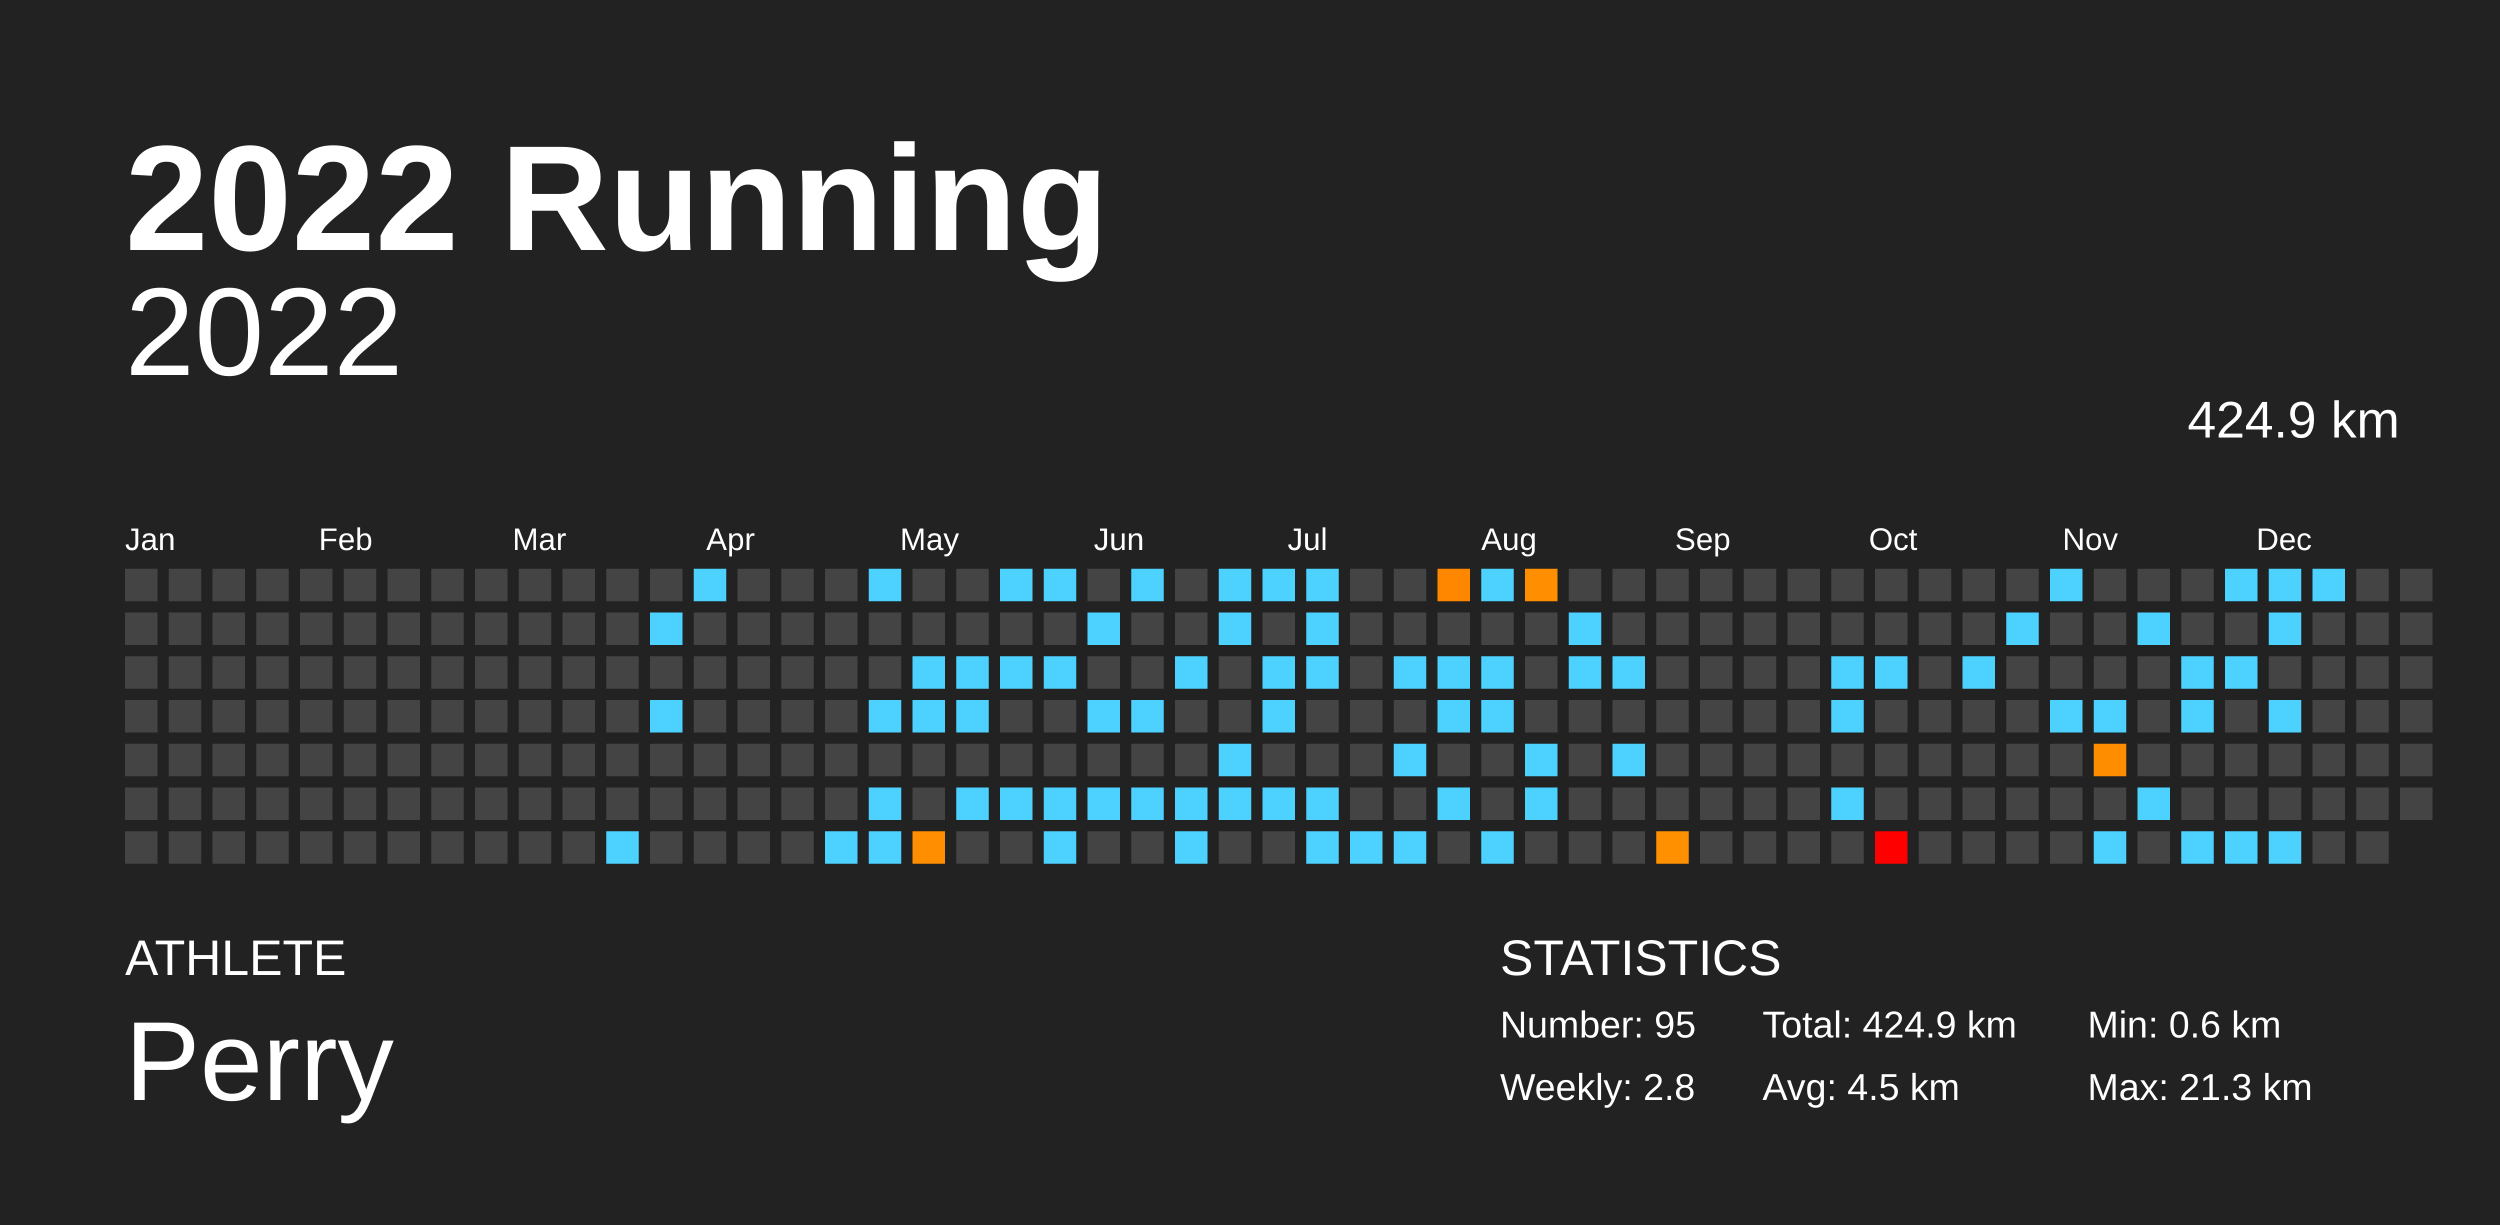
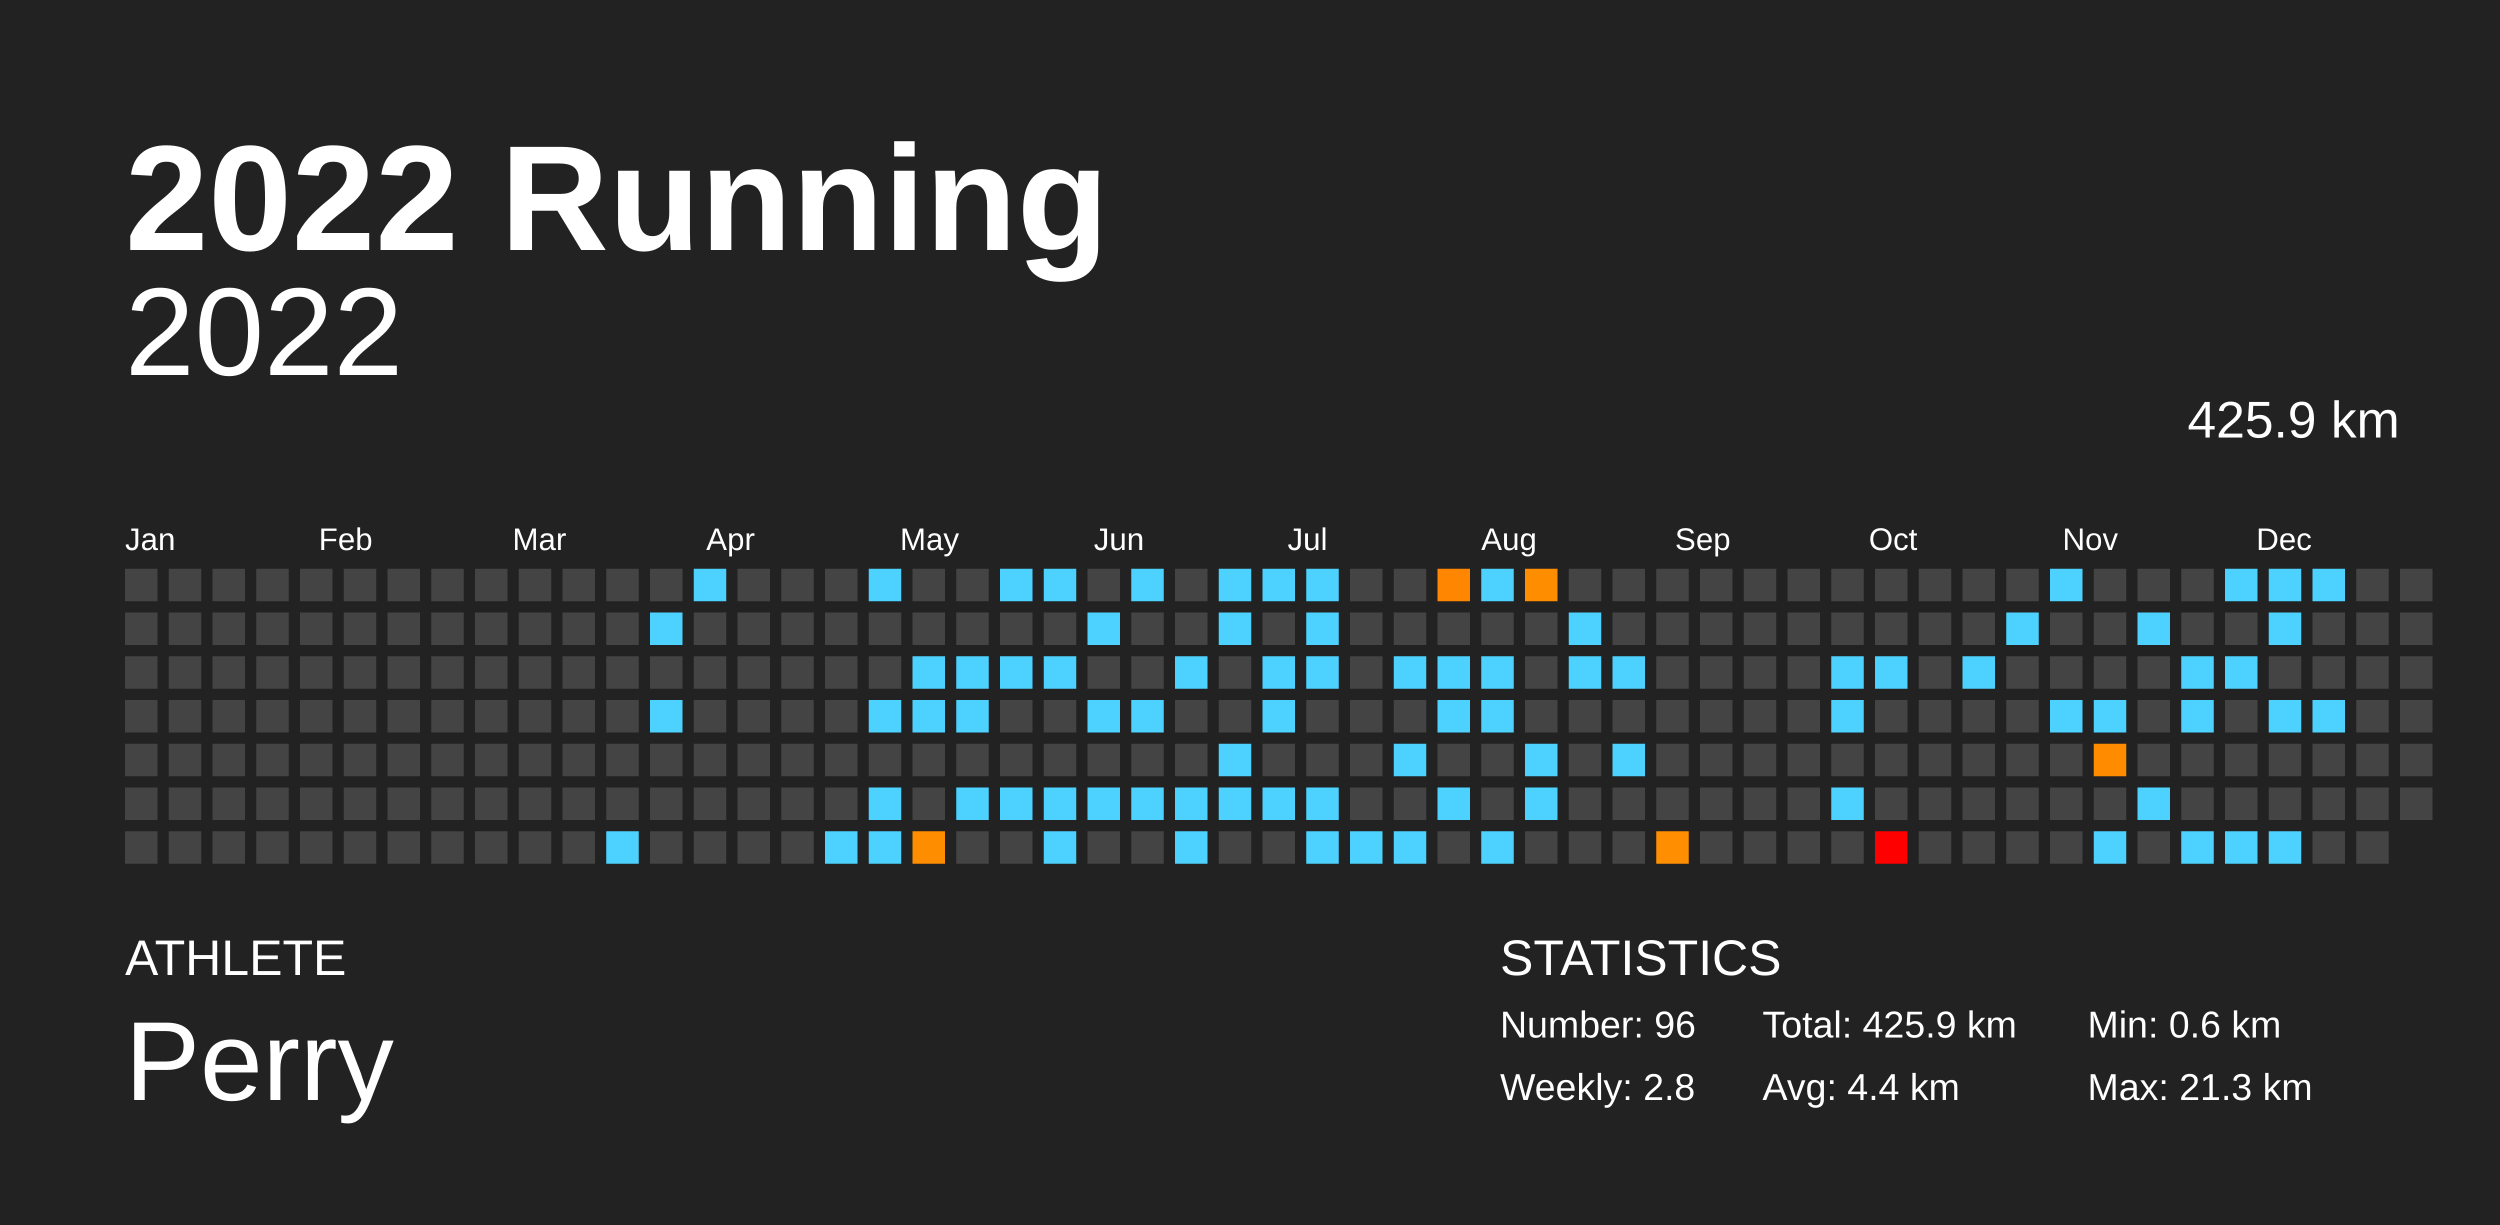
<svg xmlns="http://www.w3.org/2000/svg" baseProfile="full" height="98mm" version="1.1" viewBox="0,0,200,98" width="200mm">
  <defs />
  <rect fill="#222222" height="98" width="200" x="0" y="0" />
  <text fill="#FFFFFF" style="font-size:12px; font-family:Arial; font-weight:bold;" x="10" y="20">2022 Running</text>
  <text fill="#FFFFFF" style="font-size:4px; font-family:Arial" x="10" y="78">ATHLETE</text>
  <text fill="#FFFFFF" style="font-size:9px; font-family:Arial" x="10" y="88">Perry</text>
  <text fill="#FFFFFF" style="font-size:4px; font-family:Arial" x="120" y="78">STATISTICS</text>
-   <text fill="#FFFFFF" style="font-size:3px; font-family:Arial" x="120" y="83">Number: 95</text>
+   <text fill="#FFFFFF" style="font-size:3px; font-family:Arial" x="120" y="83">Number: 96</text>
  <text fill="#FFFFFF" style="font-size:3px; font-family:Arial" x="120" y="88">Weekly: 2.8</text>
-   <text fill="#FFFFFF" style="font-size:3px; font-family:Arial" x="141" y="83">Total: 424.9 km</text>
-   <text fill="#FFFFFF" style="font-size:3px; font-family:Arial" x="141" y="88">Avg: 4.5 km</text>
+   <text fill="#FFFFFF" style="font-size:3px; font-family:Arial" x="141" y="83">Total: 425.9 km</text>
+   <text fill="#FFFFFF" style="font-size:3px; font-family:Arial" x="141" y="88">Avg: 4.4 km</text>
  <text fill="#FFFFFF" style="font-size:3px; font-family:Arial" x="167" y="83">Min: 0.6 km</text>
  <text fill="#FFFFFF" style="font-size:3px; font-family:Arial" x="167" y="88">Max: 21.3 km</text>
  <text alignment-baseline="hanging" fill="#FFFFFF" style="font-size:10.0px; font-family:Arial;" x="10" y="30">2022</text>
-   <text alignment-baseline="hanging" fill="#FFFFFF" style="font-size:4.125px; font-family:Arial;" x="175" y="35">424.9 km</text>
+   <text alignment-baseline="hanging" fill="#FFFFFF" style="font-size:4.125px; font-family:Arial;" x="175" y="35">425.9 km</text>
  <text fill="#FFFFFF" style="font-size:2.5px; font-family:Arial" x="10.0" y="44">Jan</text>
  <text fill="#FFFFFF" style="font-size:2.5px; font-family:Arial" x="25.5" y="44">Feb</text>
  <text fill="#FFFFFF" style="font-size:2.5px; font-family:Arial" x="41.0" y="44">Mar</text>
  <text fill="#FFFFFF" style="font-size:2.5px; font-family:Arial" x="56.5" y="44">Apr</text>
  <text fill="#FFFFFF" style="font-size:2.5px; font-family:Arial" x="72.0" y="44">May</text>
  <text fill="#FFFFFF" style="font-size:2.5px; font-family:Arial" x="87.5" y="44">Jun</text>
  <text fill="#FFFFFF" style="font-size:2.5px; font-family:Arial" x="103.0" y="44">Jul</text>
  <text fill="#FFFFFF" style="font-size:2.5px; font-family:Arial" x="118.5" y="44">Aug</text>
  <text fill="#FFFFFF" style="font-size:2.5px; font-family:Arial" x="134.0" y="44">Sep</text>
  <text fill="#FFFFFF" style="font-size:2.5px; font-family:Arial" x="149.5" y="44">Oct</text>
  <text fill="#FFFFFF" style="font-size:2.5px; font-family:Arial" x="165.0" y="44">Nov</text>
  <text fill="#FFFFFF" style="font-size:2.5px; font-family:Arial" x="180.5" y="44">Dec</text>
  <rect fill="#444444" height="2.6" width="2.6" x="10.0" y="45.5" />
  <rect fill="#444444" height="2.6" width="2.6" x="10.0" y="49.0" />
  <rect fill="#444444" height="2.6" width="2.6" x="10.0" y="52.5" />
  <rect fill="#444444" height="2.6" width="2.6" x="10.0" y="56.0" />
  <rect fill="#444444" height="2.6" width="2.6" x="10.0" y="59.5" />
  <rect fill="#444444" height="2.6" width="2.6" x="10.0" y="63.0" />
  <rect fill="#444444" height="2.6" width="2.6" x="10.0" y="66.5" />
  <rect fill="#444444" height="2.6" width="2.6" x="13.5" y="45.5" />
  <rect fill="#444444" height="2.6" width="2.6" x="13.5" y="49.0" />
  <rect fill="#444444" height="2.6" width="2.6" x="13.5" y="52.5" />
  <rect fill="#444444" height="2.6" width="2.6" x="13.5" y="56.0" />
  <rect fill="#444444" height="2.6" width="2.6" x="13.5" y="59.5" />
  <rect fill="#444444" height="2.6" width="2.6" x="13.5" y="63.0" />
  <rect fill="#444444" height="2.6" width="2.6" x="13.5" y="66.5" />
  <rect fill="#444444" height="2.6" width="2.6" x="17.0" y="45.5" />
  <rect fill="#444444" height="2.6" width="2.6" x="17.0" y="49.0" />
  <rect fill="#444444" height="2.6" width="2.6" x="17.0" y="52.5" />
  <rect fill="#444444" height="2.6" width="2.6" x="17.0" y="56.0" />
  <rect fill="#444444" height="2.6" width="2.6" x="17.0" y="59.5" />
  <rect fill="#444444" height="2.6" width="2.6" x="17.0" y="63.0" />
  <rect fill="#444444" height="2.6" width="2.6" x="17.0" y="66.5" />
  <rect fill="#444444" height="2.6" width="2.6" x="20.5" y="45.5" />
  <rect fill="#444444" height="2.6" width="2.6" x="20.5" y="49.0" />
  <rect fill="#444444" height="2.6" width="2.6" x="20.5" y="52.5" />
  <rect fill="#444444" height="2.6" width="2.6" x="20.5" y="56.0" />
  <rect fill="#444444" height="2.6" width="2.6" x="20.5" y="59.5" />
  <rect fill="#444444" height="2.6" width="2.6" x="20.5" y="63.0" />
  <rect fill="#444444" height="2.6" width="2.6" x="20.5" y="66.5" />
  <rect fill="#444444" height="2.6" width="2.6" x="24.0" y="45.5" />
  <rect fill="#444444" height="2.6" width="2.6" x="24.0" y="49.0" />
  <rect fill="#444444" height="2.6" width="2.6" x="24.0" y="52.5" />
  <rect fill="#444444" height="2.6" width="2.6" x="24.0" y="56.0" />
  <rect fill="#444444" height="2.6" width="2.6" x="24.0" y="59.5" />
  <rect fill="#444444" height="2.6" width="2.6" x="24.0" y="63.0" />
  <rect fill="#444444" height="2.6" width="2.6" x="24.0" y="66.5" />
  <rect fill="#444444" height="2.6" width="2.6" x="27.5" y="45.5" />
  <rect fill="#444444" height="2.6" width="2.6" x="27.5" y="49.0" />
  <rect fill="#444444" height="2.6" width="2.6" x="27.5" y="52.5" />
  <rect fill="#444444" height="2.6" width="2.6" x="27.5" y="56.0" />
  <rect fill="#444444" height="2.6" width="2.6" x="27.5" y="59.5" />
  <rect fill="#444444" height="2.6" width="2.6" x="27.5" y="63.0" />
  <rect fill="#444444" height="2.6" width="2.6" x="27.5" y="66.5" />
  <rect fill="#444444" height="2.6" width="2.6" x="31.0" y="45.5" />
  <rect fill="#444444" height="2.6" width="2.6" x="31.0" y="49.0" />
  <rect fill="#444444" height="2.6" width="2.6" x="31.0" y="52.5" />
  <rect fill="#444444" height="2.6" width="2.6" x="31.0" y="56.0" />
  <rect fill="#444444" height="2.6" width="2.6" x="31.0" y="59.5" />
  <rect fill="#444444" height="2.6" width="2.6" x="31.0" y="63.0" />
  <rect fill="#444444" height="2.6" width="2.6" x="31.0" y="66.5" />
  <rect fill="#444444" height="2.6" width="2.6" x="34.5" y="45.5" />
  <rect fill="#444444" height="2.6" width="2.6" x="34.5" y="49.0" />
  <rect fill="#444444" height="2.6" width="2.6" x="34.5" y="52.5" />
  <rect fill="#444444" height="2.6" width="2.6" x="34.5" y="56.0" />
  <rect fill="#444444" height="2.6" width="2.6" x="34.5" y="59.5" />
  <rect fill="#444444" height="2.6" width="2.6" x="34.5" y="63.0" />
  <rect fill="#444444" height="2.6" width="2.6" x="34.5" y="66.5" />
  <rect fill="#444444" height="2.6" width="2.6" x="38.0" y="45.5" />
  <rect fill="#444444" height="2.6" width="2.6" x="38.0" y="49.0" />
  <rect fill="#444444" height="2.6" width="2.6" x="38.0" y="52.5" />
  <rect fill="#444444" height="2.6" width="2.6" x="38.0" y="56.0" />
  <rect fill="#444444" height="2.6" width="2.6" x="38.0" y="59.5" />
  <rect fill="#444444" height="2.6" width="2.6" x="38.0" y="63.0" />
  <rect fill="#444444" height="2.6" width="2.6" x="38.0" y="66.5" />
  <rect fill="#444444" height="2.6" width="2.6" x="41.5" y="45.5" />
  <rect fill="#444444" height="2.6" width="2.6" x="41.5" y="49.0" />
  <rect fill="#444444" height="2.6" width="2.6" x="41.5" y="52.5" />
  <rect fill="#444444" height="2.6" width="2.6" x="41.5" y="56.0" />
  <rect fill="#444444" height="2.6" width="2.6" x="41.5" y="59.5" />
  <rect fill="#444444" height="2.6" width="2.6" x="41.5" y="63.0" />
  <rect fill="#444444" height="2.6" width="2.6" x="41.5" y="66.5" />
  <rect fill="#444444" height="2.6" width="2.6" x="45.0" y="45.5" />
  <rect fill="#444444" height="2.6" width="2.6" x="45.0" y="49.0" />
  <rect fill="#444444" height="2.6" width="2.6" x="45.0" y="52.5" />
  <rect fill="#444444" height="2.6" width="2.6" x="45.0" y="56.0" />
  <rect fill="#444444" height="2.6" width="2.6" x="45.0" y="59.5" />
  <rect fill="#444444" height="2.6" width="2.6" x="45.0" y="63.0" />
  <rect fill="#444444" height="2.6" width="2.6" x="45.0" y="66.5" />
  <rect fill="#444444" height="2.6" width="2.6" x="48.5" y="45.5" />
  <rect fill="#444444" height="2.6" width="2.6" x="48.5" y="49.0" />
  <rect fill="#444444" height="2.6" width="2.6" x="48.5" y="52.5" />
  <rect fill="#444444" height="2.6" width="2.6" x="48.5" y="56.0" />
  <rect fill="#444444" height="2.6" width="2.6" x="48.5" y="59.5" />
  <rect fill="#444444" height="2.6" width="2.6" x="48.5" y="63.0" />
  <rect fill="#4dd2ff" height="2.6" width="2.6" x="48.5" y="66.5" />
  <rect fill="#444444" height="2.6" width="2.6" x="52.0" y="45.5" />
  <rect fill="#4dd2ff" height="2.6" width="2.6" x="52.0" y="49.0" />
  <rect fill="#444444" height="2.6" width="2.6" x="52.0" y="52.5" />
  <rect fill="#4dd2ff" height="2.6" width="2.6" x="52.0" y="56.0" />
  <rect fill="#444444" height="2.6" width="2.6" x="52.0" y="59.5" />
  <rect fill="#444444" height="2.6" width="2.6" x="52.0" y="63.0" />
  <rect fill="#444444" height="2.6" width="2.6" x="52.0" y="66.5" />
  <rect fill="#4dd2ff" height="2.6" width="2.6" x="55.5" y="45.5" />
  <rect fill="#444444" height="2.6" width="2.6" x="55.5" y="49.0" />
  <rect fill="#444444" height="2.6" width="2.6" x="55.5" y="52.5" />
  <rect fill="#444444" height="2.6" width="2.6" x="55.5" y="56.0" />
  <rect fill="#444444" height="2.6" width="2.6" x="55.5" y="59.5" />
  <rect fill="#444444" height="2.6" width="2.6" x="55.5" y="63.0" />
  <rect fill="#444444" height="2.6" width="2.6" x="55.5" y="66.5" />
  <rect fill="#444444" height="2.6" width="2.6" x="59.0" y="45.5" />
  <rect fill="#444444" height="2.6" width="2.6" x="59.0" y="49.0" />
  <rect fill="#444444" height="2.6" width="2.6" x="59.0" y="52.5" />
  <rect fill="#444444" height="2.6" width="2.6" x="59.0" y="56.0" />
  <rect fill="#444444" height="2.6" width="2.6" x="59.0" y="59.5" />
  <rect fill="#444444" height="2.6" width="2.6" x="59.0" y="63.0" />
  <rect fill="#444444" height="2.6" width="2.6" x="59.0" y="66.5" />
  <rect fill="#444444" height="2.6" width="2.6" x="62.5" y="45.5" />
  <rect fill="#444444" height="2.6" width="2.6" x="62.5" y="49.0" />
  <rect fill="#444444" height="2.6" width="2.6" x="62.5" y="52.5" />
  <rect fill="#444444" height="2.6" width="2.6" x="62.5" y="56.0" />
  <rect fill="#444444" height="2.6" width="2.6" x="62.5" y="59.5" />
  <rect fill="#444444" height="2.6" width="2.6" x="62.5" y="63.0" />
  <rect fill="#444444" height="2.6" width="2.6" x="62.5" y="66.5" />
  <rect fill="#444444" height="2.6" width="2.6" x="66.0" y="45.5" />
  <rect fill="#444444" height="2.6" width="2.6" x="66.0" y="49.0" />
  <rect fill="#444444" height="2.6" width="2.6" x="66.0" y="52.5" />
  <rect fill="#444444" height="2.6" width="2.6" x="66.0" y="56.0" />
  <rect fill="#444444" height="2.6" width="2.6" x="66.0" y="59.5" />
  <rect fill="#444444" height="2.6" width="2.6" x="66.0" y="63.0" />
  <rect fill="#4dd2ff" height="2.6" width="2.6" x="66.0" y="66.5" />
  <rect fill="#4dd2ff" height="2.6" width="2.6" x="69.5" y="45.5" />
  <rect fill="#444444" height="2.6" width="2.6" x="69.5" y="49.0" />
  <rect fill="#444444" height="2.6" width="2.6" x="69.5" y="52.5" />
  <rect fill="#4dd2ff" height="2.6" width="2.6" x="69.5" y="56.0" />
  <rect fill="#444444" height="2.6" width="2.6" x="69.5" y="59.5" />
  <rect fill="#4dd2ff" height="2.6" width="2.6" x="69.5" y="63.0" />
  <rect fill="#4dd2ff" height="2.6" width="2.6" x="69.5" y="66.5" />
  <rect fill="#444444" height="2.6" width="2.6" x="73.0" y="45.5" />
  <rect fill="#444444" height="2.6" width="2.6" x="73.0" y="49.0" />
  <rect fill="#4dd2ff" height="2.6" width="2.6" x="73.0" y="52.5" />
  <rect fill="#4dd2ff" height="2.6" width="2.6" x="73.0" y="56.0" />
  <rect fill="#444444" height="2.6" width="2.6" x="73.0" y="59.5" />
  <rect fill="#444444" height="2.6" width="2.6" x="73.0" y="63.0" />
-   <rect fill="#ff8e00" height="2.6" width="2.6" x="73.0" y="66.5" />
+   <rect fill="#ff8d00" height="2.6" width="2.6" x="73.0" y="66.5" />
  <rect fill="#444444" height="2.6" width="2.6" x="76.5" y="45.5" />
  <rect fill="#444444" height="2.6" width="2.6" x="76.5" y="49.0" />
  <rect fill="#4dd2ff" height="2.6" width="2.6" x="76.5" y="52.5" />
  <rect fill="#4dd2ff" height="2.6" width="2.6" x="76.5" y="56.0" />
  <rect fill="#444444" height="2.6" width="2.6" x="76.5" y="59.5" />
  <rect fill="#4dd2ff" height="2.6" width="2.6" x="76.5" y="63.0" />
  <rect fill="#444444" height="2.6" width="2.6" x="76.5" y="66.5" />
  <rect fill="#4dd2ff" height="2.6" width="2.6" x="80.0" y="45.5" />
  <rect fill="#444444" height="2.6" width="2.6" x="80.0" y="49.0" />
  <rect fill="#4dd2ff" height="2.6" width="2.6" x="80.0" y="52.5" />
  <rect fill="#444444" height="2.6" width="2.6" x="80.0" y="56.0" />
  <rect fill="#444444" height="2.6" width="2.6" x="80.0" y="59.5" />
  <rect fill="#4dd2ff" height="2.6" width="2.6" x="80.0" y="63.0" />
  <rect fill="#444444" height="2.6" width="2.6" x="80.0" y="66.5" />
  <rect fill="#4dd2ff" height="2.6" width="2.6" x="83.5" y="45.5" />
  <rect fill="#444444" height="2.6" width="2.6" x="83.5" y="49.0" />
  <rect fill="#4dd2ff" height="2.6" width="2.6" x="83.5" y="52.5" />
  <rect fill="#444444" height="2.6" width="2.6" x="83.5" y="56.0" />
  <rect fill="#444444" height="2.6" width="2.6" x="83.5" y="59.5" />
  <rect fill="#4dd2ff" height="2.6" width="2.6" x="83.5" y="63.0" />
  <rect fill="#4dd2ff" height="2.6" width="2.6" x="83.5" y="66.5" />
  <rect fill="#444444" height="2.6" width="2.6" x="87.0" y="45.5" />
  <rect fill="#4dd2ff" height="2.6" width="2.6" x="87.0" y="49.0" />
  <rect fill="#444444" height="2.6" width="2.6" x="87.0" y="52.5" />
  <rect fill="#4dd2ff" height="2.6" width="2.6" x="87.0" y="56.0" />
  <rect fill="#444444" height="2.6" width="2.6" x="87.0" y="59.5" />
  <rect fill="#4dd2ff" height="2.6" width="2.6" x="87.0" y="63.0" />
  <rect fill="#444444" height="2.6" width="2.6" x="87.0" y="66.5" />
  <rect fill="#4dd2ff" height="2.6" width="2.6" x="90.5" y="45.5" />
  <rect fill="#444444" height="2.6" width="2.6" x="90.5" y="49.0" />
  <rect fill="#444444" height="2.6" width="2.6" x="90.5" y="52.5" />
  <rect fill="#4dd2ff" height="2.6" width="2.6" x="90.5" y="56.0" />
  <rect fill="#444444" height="2.6" width="2.6" x="90.5" y="59.5" />
  <rect fill="#4dd2ff" height="2.6" width="2.6" x="90.5" y="63.0" />
  <rect fill="#444444" height="2.6" width="2.6" x="90.5" y="66.5" />
  <rect fill="#444444" height="2.6" width="2.6" x="94.0" y="45.5" />
  <rect fill="#444444" height="2.6" width="2.6" x="94.0" y="49.0" />
  <rect fill="#4dd2ff" height="2.6" width="2.6" x="94.0" y="52.5" />
  <rect fill="#444444" height="2.6" width="2.6" x="94.0" y="56.0" />
  <rect fill="#444444" height="2.6" width="2.6" x="94.0" y="59.5" />
  <rect fill="#4dd2ff" height="2.6" width="2.6" x="94.0" y="63.0" />
  <rect fill="#4dd2ff" height="2.6" width="2.6" x="94.0" y="66.5" />
  <rect fill="#4dd2ff" height="2.6" width="2.6" x="97.5" y="45.5" />
  <rect fill="#4dd2ff" height="2.6" width="2.6" x="97.5" y="49.0" />
  <rect fill="#444444" height="2.6" width="2.6" x="97.5" y="52.5" />
  <rect fill="#444444" height="2.6" width="2.6" x="97.5" y="56.0" />
  <rect fill="#4dd2ff" height="2.6" width="2.6" x="97.5" y="59.5" />
  <rect fill="#4dd2ff" height="2.6" width="2.6" x="97.5" y="63.0" />
  <rect fill="#444444" height="2.6" width="2.6" x="97.5" y="66.5" />
  <rect fill="#4dd2ff" height="2.6" width="2.6" x="101.0" y="45.5" />
  <rect fill="#444444" height="2.6" width="2.6" x="101.0" y="49.0" />
  <rect fill="#4dd2ff" height="2.6" width="2.6" x="101.0" y="52.5" />
  <rect fill="#4dd2ff" height="2.6" width="2.6" x="101.0" y="56.0" />
  <rect fill="#444444" height="2.6" width="2.6" x="101.0" y="59.5" />
  <rect fill="#4dd2ff" height="2.6" width="2.6" x="101.0" y="63.0" />
  <rect fill="#444444" height="2.6" width="2.6" x="101.0" y="66.5" />
  <rect fill="#4dd2ff" height="2.6" width="2.6" x="104.5" y="45.5" />
  <rect fill="#4dd2ff" height="2.6" width="2.6" x="104.5" y="49.0" />
  <rect fill="#4dd2ff" height="2.6" width="2.6" x="104.5" y="52.5" />
  <rect fill="#444444" height="2.6" width="2.6" x="104.5" y="56.0" />
  <rect fill="#444444" height="2.6" width="2.6" x="104.5" y="59.5" />
  <rect fill="#4dd2ff" height="2.6" width="2.6" x="104.5" y="63.0" />
  <rect fill="#4dd2ff" height="2.6" width="2.6" x="104.5" y="66.5" />
  <rect fill="#444444" height="2.6" width="2.6" x="108.0" y="45.5" />
  <rect fill="#444444" height="2.6" width="2.6" x="108.0" y="49.0" />
  <rect fill="#444444" height="2.6" width="2.6" x="108.0" y="52.5" />
  <rect fill="#444444" height="2.6" width="2.6" x="108.0" y="56.0" />
  <rect fill="#444444" height="2.6" width="2.6" x="108.0" y="59.5" />
  <rect fill="#444444" height="2.6" width="2.6" x="108.0" y="63.0" />
  <rect fill="#4dd2ff" height="2.6" width="2.6" x="108.0" y="66.5" />
  <rect fill="#444444" height="2.6" width="2.6" x="111.5" y="45.5" />
  <rect fill="#444444" height="2.6" width="2.6" x="111.5" y="49.0" />
  <rect fill="#4dd2ff" height="2.6" width="2.6" x="111.5" y="52.5" />
  <rect fill="#444444" height="2.6" width="2.6" x="111.5" y="56.0" />
  <rect fill="#4dd2ff" height="2.6" width="2.6" x="111.5" y="59.5" />
  <rect fill="#444444" height="2.6" width="2.6" x="111.5" y="63.0" />
  <rect fill="#4dd2ff" height="2.6" width="2.6" x="111.5" y="66.5" />
-   <rect fill="#ff8700" height="2.6" width="2.6" x="115.0" y="45.5" />
+   <rect fill="#ff8600" height="2.6" width="2.6" x="115.0" y="45.5" />
  <rect fill="#444444" height="2.6" width="2.6" x="115.0" y="49.0" />
  <rect fill="#4dd2ff" height="2.6" width="2.6" x="115.0" y="52.5" />
  <rect fill="#4dd2ff" height="2.6" width="2.6" x="115.0" y="56.0" />
  <rect fill="#444444" height="2.6" width="2.6" x="115.0" y="59.5" />
  <rect fill="#4dd2ff" height="2.6" width="2.6" x="115.0" y="63.0" />
  <rect fill="#444444" height="2.6" width="2.6" x="115.0" y="66.5" />
  <rect fill="#4dd2ff" height="2.6" width="2.6" x="118.5" y="45.5" />
  <rect fill="#444444" height="2.6" width="2.6" x="118.5" y="49.0" />
  <rect fill="#4dd2ff" height="2.6" width="2.6" x="118.5" y="52.5" />
  <rect fill="#4dd2ff" height="2.6" width="2.6" x="118.5" y="56.0" />
  <rect fill="#444444" height="2.6" width="2.6" x="118.5" y="59.5" />
  <rect fill="#444444" height="2.6" width="2.6" x="118.5" y="63.0" />
  <rect fill="#4dd2ff" height="2.6" width="2.6" x="118.5" y="66.5" />
-   <rect fill="#ff8e00" height="2.6" width="2.6" x="122.0" y="45.5" />
+   <rect fill="#ff8d00" height="2.6" width="2.6" x="122.0" y="45.5" />
  <rect fill="#444444" height="2.6" width="2.6" x="122.0" y="49.0" />
  <rect fill="#444444" height="2.6" width="2.6" x="122.0" y="52.5" />
  <rect fill="#444444" height="2.6" width="2.6" x="122.0" y="56.0" />
  <rect fill="#4dd2ff" height="2.6" width="2.6" x="122.0" y="59.5" />
  <rect fill="#4dd2ff" height="2.6" width="2.6" x="122.0" y="63.0" />
  <rect fill="#444444" height="2.6" width="2.6" x="122.0" y="66.5" />
  <rect fill="#444444" height="2.6" width="2.6" x="125.5" y="45.5" />
  <rect fill="#4dd2ff" height="2.6" width="2.6" x="125.5" y="49.0" />
  <rect fill="#4dd2ff" height="2.6" width="2.6" x="125.5" y="52.5" />
  <rect fill="#444444" height="2.6" width="2.6" x="125.5" y="56.0" />
  <rect fill="#444444" height="2.6" width="2.6" x="125.5" y="59.5" />
  <rect fill="#444444" height="2.6" width="2.6" x="125.5" y="63.0" />
  <rect fill="#444444" height="2.6" width="2.6" x="125.5" y="66.5" />
  <rect fill="#444444" height="2.6" width="2.6" x="129.0" y="45.5" />
  <rect fill="#444444" height="2.6" width="2.6" x="129.0" y="49.0" />
  <rect fill="#4dd2ff" height="2.6" width="2.6" x="129.0" y="52.5" />
  <rect fill="#444444" height="2.6" width="2.6" x="129.0" y="56.0" />
  <rect fill="#4dd2ff" height="2.6" width="2.6" x="129.0" y="59.5" />
  <rect fill="#444444" height="2.6" width="2.6" x="129.0" y="63.0" />
  <rect fill="#444444" height="2.6" width="2.6" x="129.0" y="66.5" />
  <rect fill="#444444" height="2.6" width="2.6" x="132.5" y="45.5" />
  <rect fill="#444444" height="2.6" width="2.6" x="132.5" y="49.0" />
  <rect fill="#444444" height="2.6" width="2.6" x="132.5" y="52.5" />
  <rect fill="#444444" height="2.6" width="2.6" x="132.5" y="56.0" />
  <rect fill="#444444" height="2.6" width="2.6" x="132.5" y="59.5" />
  <rect fill="#444444" height="2.6" width="2.6" x="132.5" y="63.0" />
-   <rect fill="#ff9000" height="2.6" width="2.6" x="132.5" y="66.5" />
+   <rect fill="#ff8f00" height="2.6" width="2.6" x="132.5" y="66.5" />
  <rect fill="#444444" height="2.6" width="2.6" x="136.0" y="45.5" />
  <rect fill="#444444" height="2.6" width="2.6" x="136.0" y="49.0" />
  <rect fill="#444444" height="2.6" width="2.6" x="136.0" y="52.5" />
  <rect fill="#444444" height="2.6" width="2.6" x="136.0" y="56.0" />
  <rect fill="#444444" height="2.6" width="2.6" x="136.0" y="59.5" />
  <rect fill="#444444" height="2.6" width="2.6" x="136.0" y="63.0" />
  <rect fill="#444444" height="2.6" width="2.6" x="136.0" y="66.5" />
  <rect fill="#444444" height="2.6" width="2.6" x="139.5" y="45.5" />
  <rect fill="#444444" height="2.6" width="2.6" x="139.5" y="49.0" />
  <rect fill="#444444" height="2.6" width="2.6" x="139.5" y="52.5" />
  <rect fill="#444444" height="2.6" width="2.6" x="139.5" y="56.0" />
  <rect fill="#444444" height="2.6" width="2.6" x="139.5" y="59.5" />
  <rect fill="#444444" height="2.6" width="2.6" x="139.5" y="63.0" />
  <rect fill="#444444" height="2.6" width="2.6" x="139.5" y="66.5" />
  <rect fill="#444444" height="2.6" width="2.6" x="143.0" y="45.5" />
  <rect fill="#444444" height="2.6" width="2.6" x="143.0" y="49.0" />
  <rect fill="#444444" height="2.6" width="2.6" x="143.0" y="52.5" />
  <rect fill="#444444" height="2.6" width="2.6" x="143.0" y="56.0" />
  <rect fill="#444444" height="2.6" width="2.6" x="143.0" y="59.5" />
  <rect fill="#444444" height="2.6" width="2.6" x="143.0" y="63.0" />
  <rect fill="#444444" height="2.6" width="2.6" x="143.0" y="66.5" />
  <rect fill="#444444" height="2.6" width="2.6" x="146.5" y="45.5" />
  <rect fill="#444444" height="2.6" width="2.6" x="146.5" y="49.0" />
  <rect fill="#4dd2ff" height="2.6" width="2.6" x="146.5" y="52.5" />
  <rect fill="#4dd2ff" height="2.6" width="2.6" x="146.5" y="56.0" />
  <rect fill="#444444" height="2.6" width="2.6" x="146.5" y="59.5" />
  <rect fill="#4dd2ff" height="2.6" width="2.6" x="146.5" y="63.0" />
  <rect fill="#444444" height="2.6" width="2.6" x="146.5" y="66.5" />
  <rect fill="#444444" height="2.6" width="2.6" x="150.0" y="45.5" />
  <rect fill="#444444" height="2.6" width="2.6" x="150.0" y="49.0" />
  <rect fill="#4dd2ff" height="2.6" width="2.6" x="150.0" y="52.5" />
  <rect fill="#444444" height="2.6" width="2.6" x="150.0" y="56.0" />
  <rect fill="#444444" height="2.6" width="2.6" x="150.0" y="59.5" />
  <rect fill="#444444" height="2.6" width="2.6" x="150.0" y="63.0" />
  <rect fill="red" height="2.6" width="2.6" x="150.0" y="66.5" />
  <rect fill="#444444" height="2.6" width="2.6" x="153.5" y="45.5" />
  <rect fill="#444444" height="2.6" width="2.6" x="153.5" y="49.0" />
  <rect fill="#444444" height="2.6" width="2.6" x="153.5" y="52.5" />
  <rect fill="#444444" height="2.6" width="2.6" x="153.5" y="56.0" />
  <rect fill="#444444" height="2.6" width="2.6" x="153.5" y="59.5" />
  <rect fill="#444444" height="2.6" width="2.6" x="153.5" y="63.0" />
  <rect fill="#444444" height="2.6" width="2.6" x="153.5" y="66.5" />
  <rect fill="#444444" height="2.6" width="2.6" x="157.0" y="45.5" />
  <rect fill="#444444" height="2.6" width="2.6" x="157.0" y="49.0" />
  <rect fill="#4dd2ff" height="2.6" width="2.6" x="157.0" y="52.5" />
  <rect fill="#444444" height="2.6" width="2.6" x="157.0" y="56.0" />
  <rect fill="#444444" height="2.6" width="2.6" x="157.0" y="59.5" />
  <rect fill="#444444" height="2.6" width="2.6" x="157.0" y="63.0" />
  <rect fill="#444444" height="2.6" width="2.6" x="157.0" y="66.5" />
  <rect fill="#444444" height="2.6" width="2.6" x="160.5" y="45.5" />
  <rect fill="#4dd2ff" height="2.6" width="2.6" x="160.5" y="49.0" />
  <rect fill="#444444" height="2.6" width="2.6" x="160.5" y="52.5" />
  <rect fill="#444444" height="2.6" width="2.6" x="160.5" y="56.0" />
  <rect fill="#444444" height="2.6" width="2.6" x="160.5" y="59.5" />
  <rect fill="#444444" height="2.6" width="2.6" x="160.5" y="63.0" />
  <rect fill="#444444" height="2.6" width="2.6" x="160.5" y="66.5" />
  <rect fill="#4dd2ff" height="2.6" width="2.6" x="164.0" y="45.5" />
  <rect fill="#444444" height="2.6" width="2.6" x="164.0" y="49.0" />
  <rect fill="#444444" height="2.6" width="2.6" x="164.0" y="52.5" />
  <rect fill="#4dd2ff" height="2.6" width="2.6" x="164.0" y="56.0" />
  <rect fill="#444444" height="2.6" width="2.6" x="164.0" y="59.5" />
  <rect fill="#444444" height="2.6" width="2.6" x="164.0" y="63.0" />
  <rect fill="#444444" height="2.6" width="2.6" x="164.0" y="66.5" />
  <rect fill="#444444" height="2.6" width="2.6" x="167.5" y="45.5" />
  <rect fill="#444444" height="2.6" width="2.6" x="167.5" y="49.0" />
  <rect fill="#444444" height="2.6" width="2.6" x="167.5" y="52.5" />
  <rect fill="#4dd2ff" height="2.6" width="2.6" x="167.5" y="56.0" />
-   <rect fill="#ff8d00" height="2.6" width="2.6" x="167.5" y="59.5" />
+   <rect fill="#ff8c00" height="2.6" width="2.6" x="167.5" y="59.5" />
  <rect fill="#444444" height="2.6" width="2.6" x="167.5" y="63.0" />
  <rect fill="#4dd2ff" height="2.6" width="2.6" x="167.5" y="66.5" />
  <rect fill="#444444" height="2.6" width="2.6" x="171.0" y="45.5" />
  <rect fill="#4dd2ff" height="2.6" width="2.6" x="171.0" y="49.0" />
  <rect fill="#444444" height="2.6" width="2.6" x="171.0" y="52.5" />
  <rect fill="#444444" height="2.6" width="2.6" x="171.0" y="56.0" />
  <rect fill="#444444" height="2.6" width="2.6" x="171.0" y="59.5" />
  <rect fill="#4dd2ff" height="2.6" width="2.6" x="171.0" y="63.0" />
  <rect fill="#444444" height="2.6" width="2.6" x="171.0" y="66.5" />
  <rect fill="#444444" height="2.6" width="2.6" x="174.5" y="45.5" />
  <rect fill="#444444" height="2.6" width="2.6" x="174.5" y="49.0" />
  <rect fill="#4dd2ff" height="2.6" width="2.6" x="174.5" y="52.5" />
  <rect fill="#4dd2ff" height="2.6" width="2.6" x="174.5" y="56.0" />
  <rect fill="#444444" height="2.6" width="2.6" x="174.5" y="59.5" />
  <rect fill="#444444" height="2.6" width="2.6" x="174.5" y="63.0" />
  <rect fill="#4dd2ff" height="2.6" width="2.6" x="174.5" y="66.5" />
  <rect fill="#4dd2ff" height="2.6" width="2.6" x="178.0" y="45.5" />
  <rect fill="#444444" height="2.6" width="2.6" x="178.0" y="49.0" />
  <rect fill="#4dd2ff" height="2.6" width="2.6" x="178.0" y="52.5" />
  <rect fill="#444444" height="2.6" width="2.6" x="178.0" y="56.0" />
  <rect fill="#444444" height="2.6" width="2.6" x="178.0" y="59.5" />
  <rect fill="#444444" height="2.6" width="2.6" x="178.0" y="63.0" />
  <rect fill="#4dd2ff" height="2.6" width="2.6" x="178.0" y="66.5" />
  <rect fill="#4dd2ff" height="2.6" width="2.6" x="181.5" y="45.5" />
  <rect fill="#4dd2ff" height="2.6" width="2.6" x="181.5" y="49.0" />
  <rect fill="#444444" height="2.6" width="2.6" x="181.5" y="52.5" />
  <rect fill="#4dd2ff" height="2.6" width="2.6" x="181.5" y="56.0" />
  <rect fill="#444444" height="2.6" width="2.6" x="181.5" y="59.5" />
  <rect fill="#444444" height="2.6" width="2.6" x="181.5" y="63.0" />
  <rect fill="#4dd2ff" height="2.6" width="2.6" x="181.5" y="66.5" />
  <rect fill="#4dd2ff" height="2.6" width="2.6" x="185.0" y="45.5" />
  <rect fill="#444444" height="2.6" width="2.6" x="185.0" y="49.0" />
  <rect fill="#444444" height="2.6" width="2.6" x="185.0" y="52.5" />
-   <rect fill="#444444" height="2.6" width="2.6" x="185.0" y="56.0" />
+   <rect fill="#4dd2ff" height="2.6" width="2.6" x="185.0" y="56.0" />
  <rect fill="#444444" height="2.6" width="2.6" x="185.0" y="59.5" />
  <rect fill="#444444" height="2.6" width="2.6" x="185.0" y="63.0" />
  <rect fill="#444444" height="2.6" width="2.6" x="185.0" y="66.5" />
  <rect fill="#444444" height="2.6" width="2.6" x="188.5" y="45.5" />
  <rect fill="#444444" height="2.6" width="2.6" x="188.5" y="49.0" />
  <rect fill="#444444" height="2.6" width="2.6" x="188.5" y="52.5" />
  <rect fill="#444444" height="2.6" width="2.6" x="188.5" y="56.0" />
  <rect fill="#444444" height="2.6" width="2.6" x="188.5" y="59.5" />
  <rect fill="#444444" height="2.6" width="2.6" x="188.5" y="63.0" />
  <rect fill="#444444" height="2.6" width="2.6" x="188.5" y="66.5" />
  <rect fill="#444444" height="2.6" width="2.6" x="192.0" y="45.5" />
  <rect fill="#444444" height="2.6" width="2.6" x="192.0" y="49.0" />
  <rect fill="#444444" height="2.6" width="2.6" x="192.0" y="52.5" />
  <rect fill="#444444" height="2.6" width="2.6" x="192.0" y="56.0" />
  <rect fill="#444444" height="2.6" width="2.6" x="192.0" y="59.5" />
  <rect fill="#444444" height="2.6" width="2.6" x="192.0" y="63.0" />
</svg>
